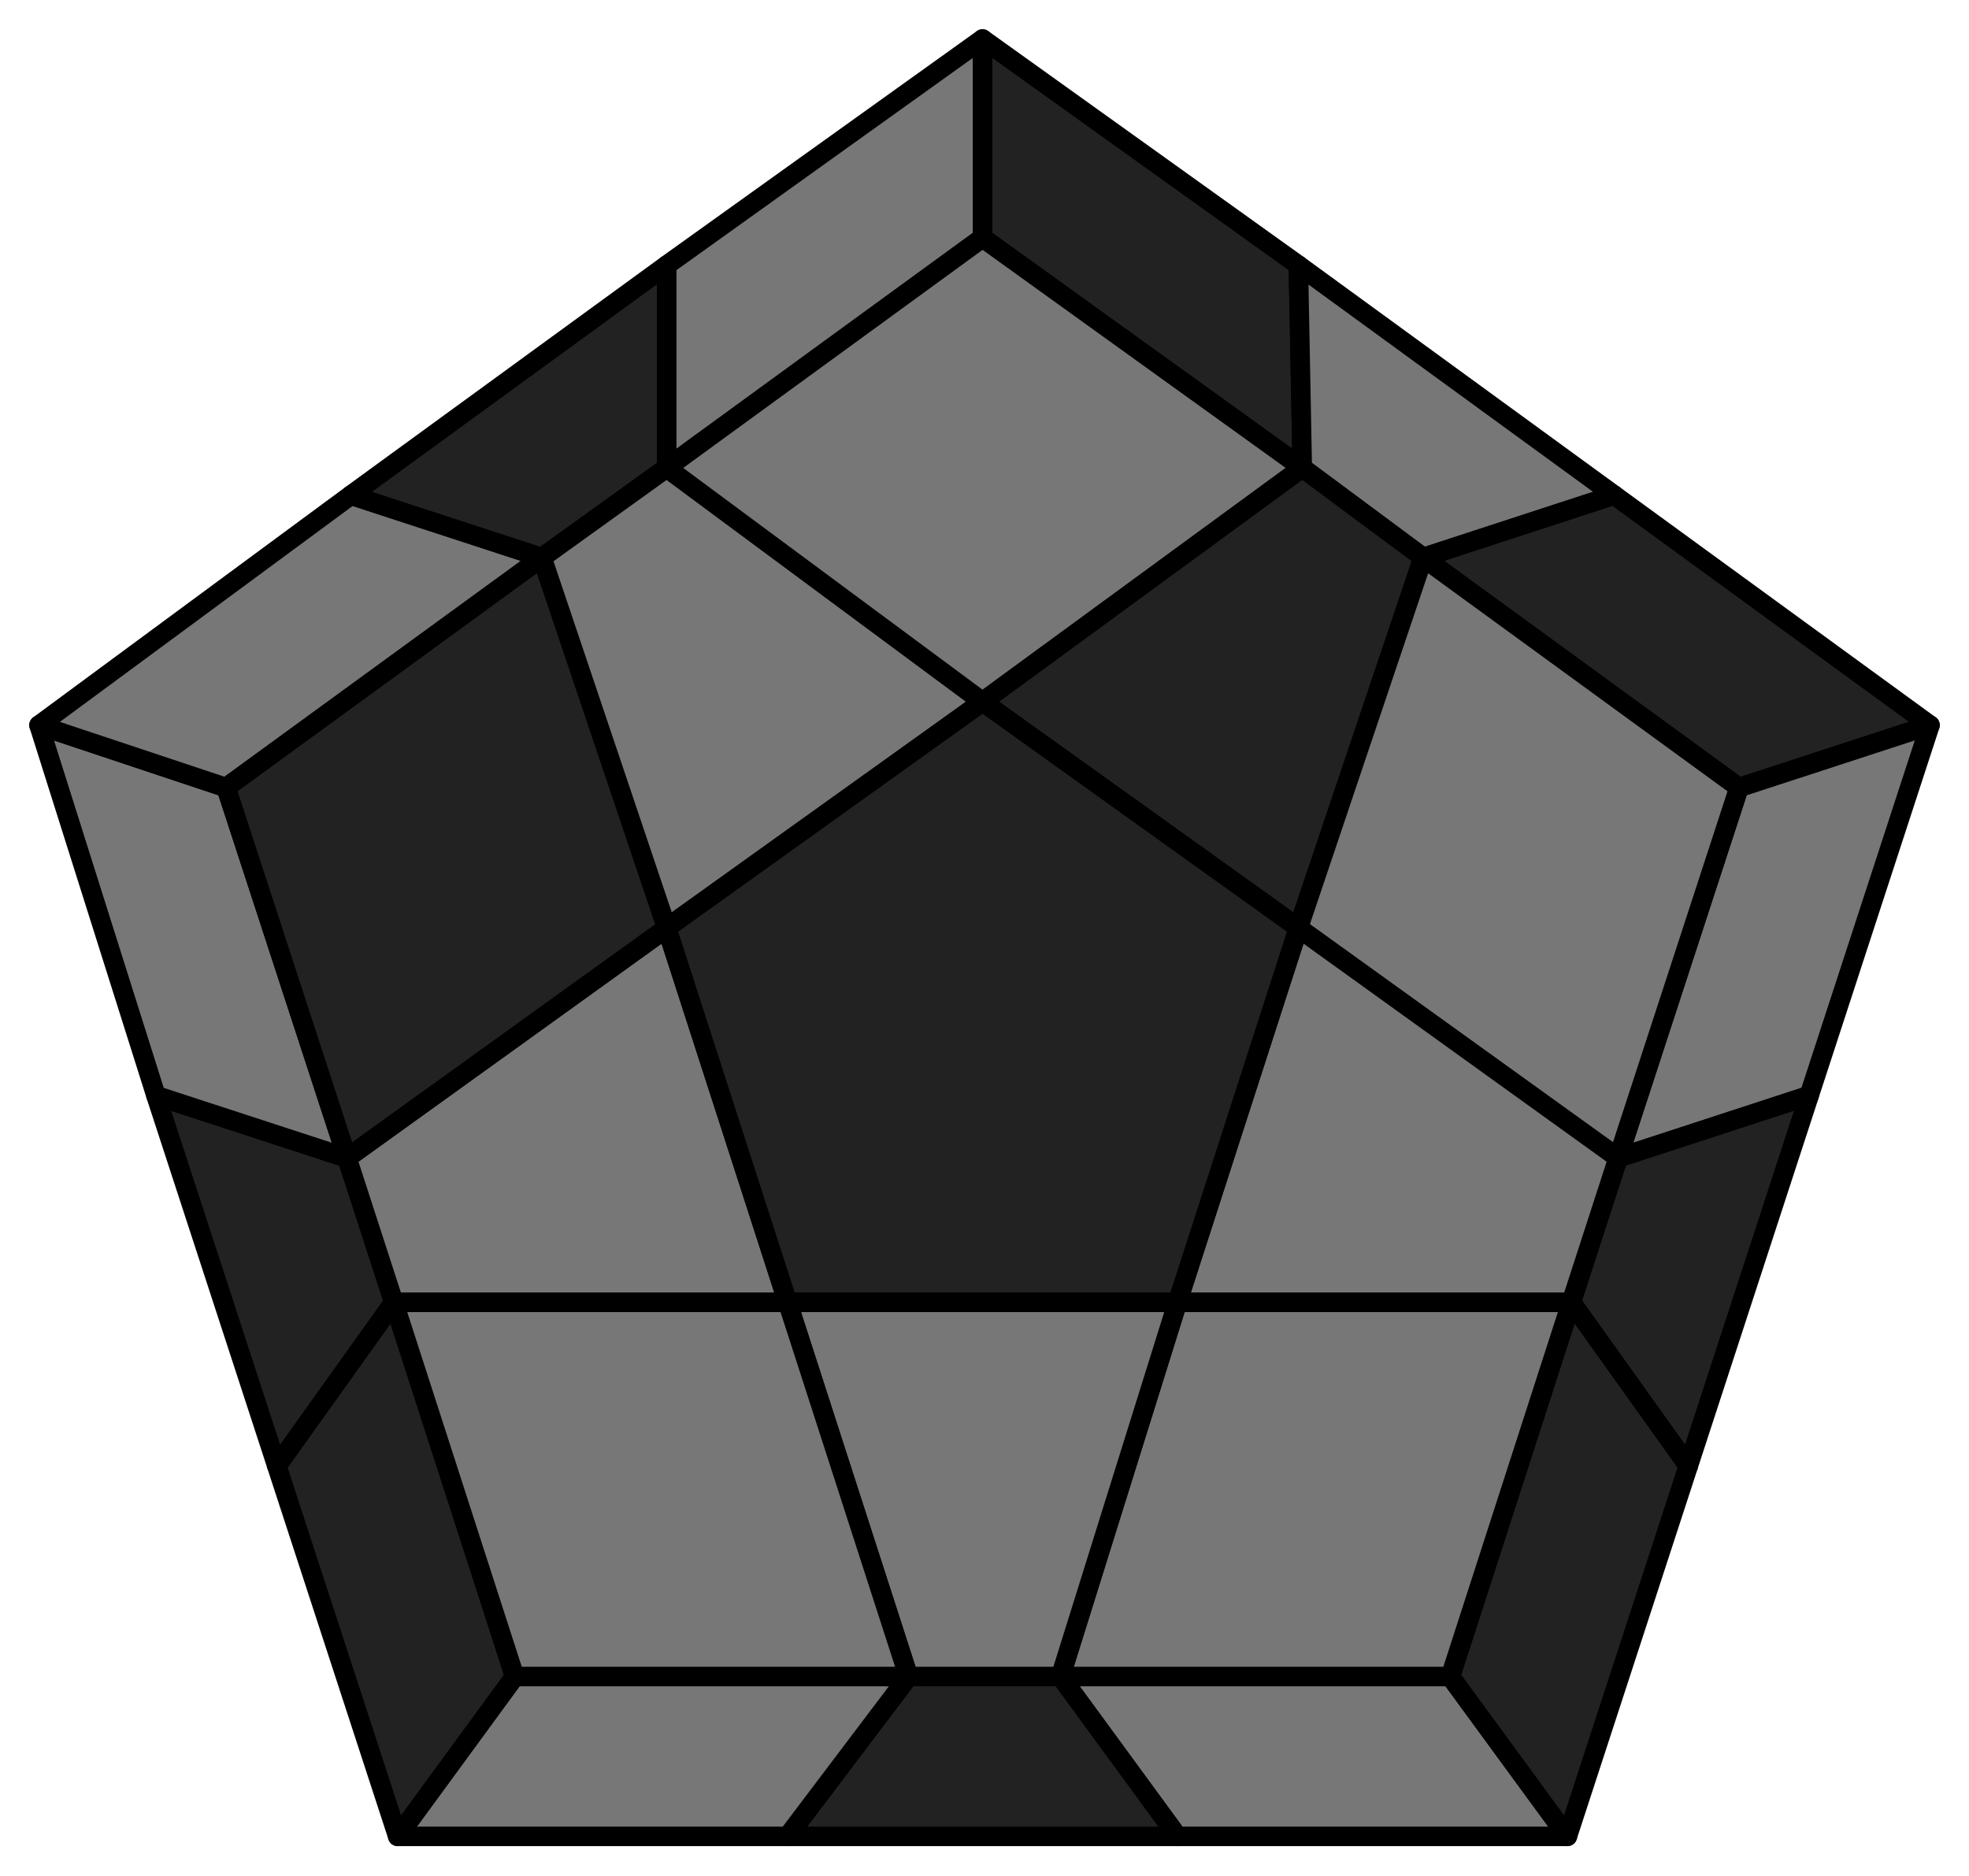
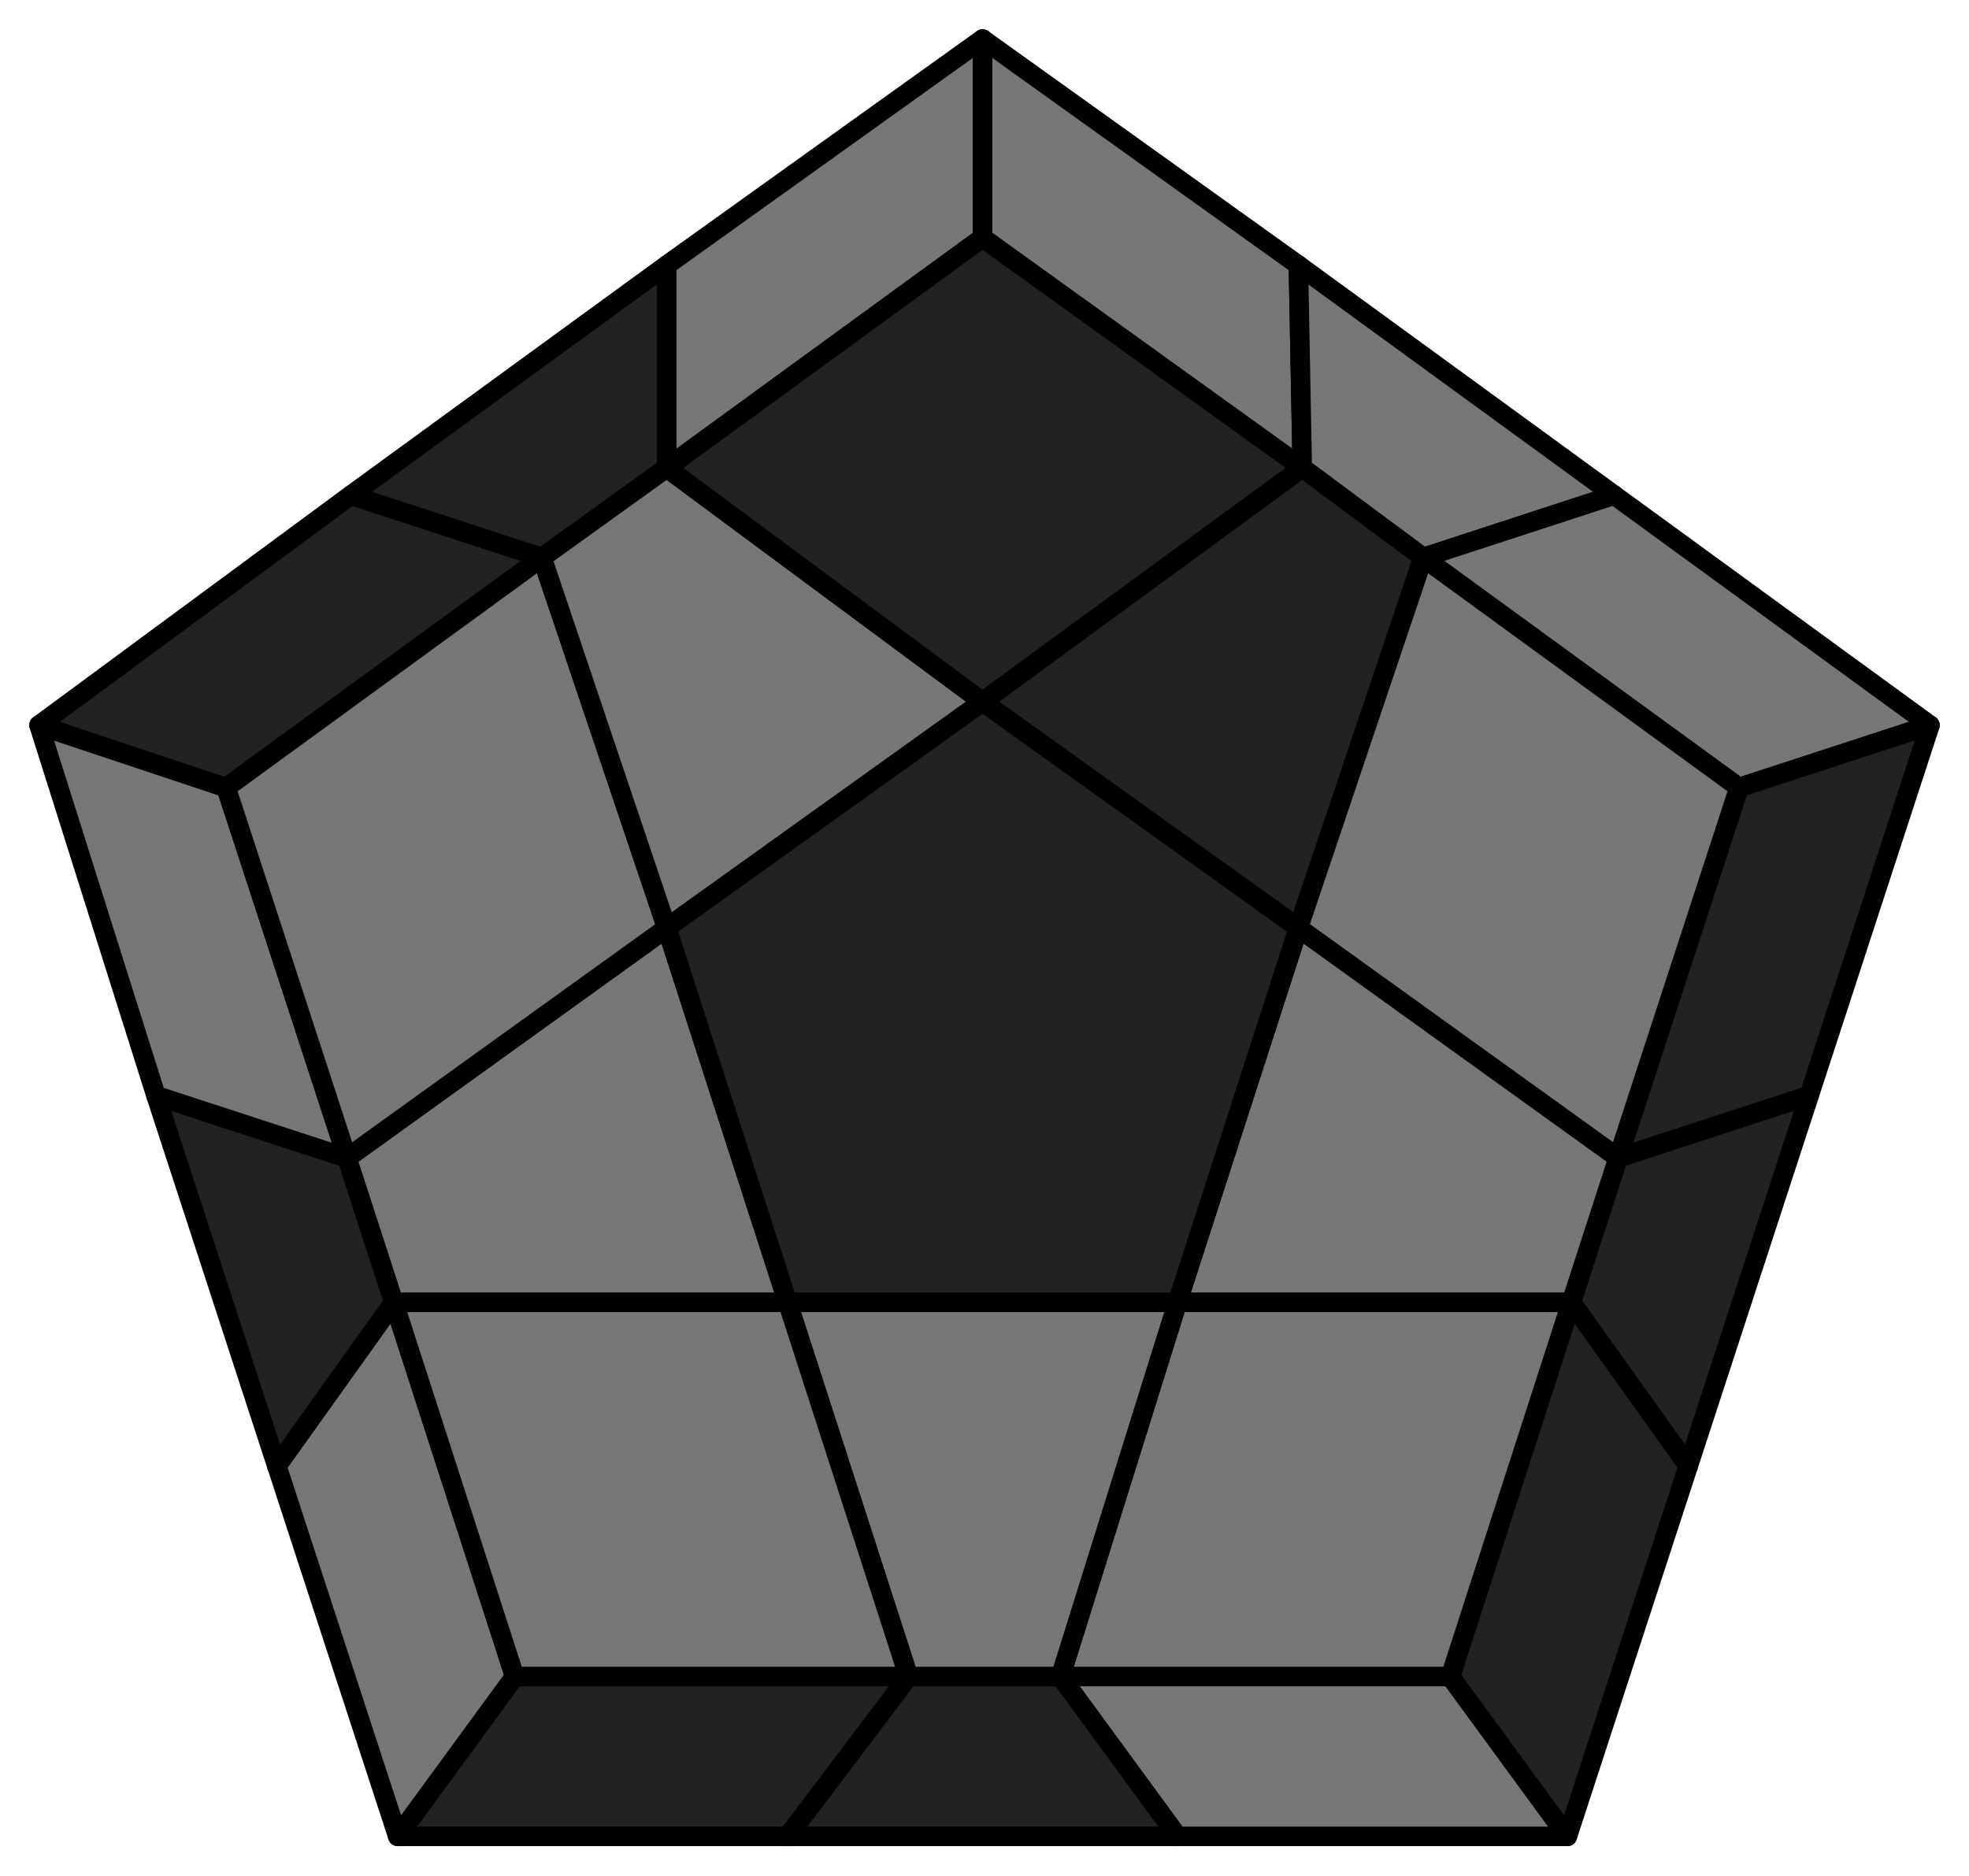
<svg xmlns="http://www.w3.org/2000/svg" id="243" width="505" height="481">
  <style>
polygon { stroke: black; stroke-width: 5px; stroke-linejoin: round;}
.light {fill: #777;}
.dark {fill: #222;}
</style>
  <polygon class="light" points="402 471 302 471 272 430 372 430" />
  <polygon class="dark" points="302 471 202 471 233 430 272 430" />
-   <polygon class="light" points="202 471 102 471 132 430 233 430" />
-   <polygon class="dark" points="102 471 71 376 101 334 132 430" />
+   <polygon class="dark" points="202 471 102 471 132 430 233 430" />
+   <polygon class="light" points="102 471 71 376 101 334 132 430" />
  <polygon class="dark" points="71 376 40 281 89 297 101 334" />
  <polygon class="light" points="40 281 10 186 58 202 89 297" />
-   <polygon class="light" points="10 186 90 127 139 143 58 202" />
+   <polygon class="dark" points="10 186 90 127 139 143 58 202" />
  <polygon class="dark" points="90 127 171 68 171 120 139 143" />
  <polygon class="light" points="171 68 252 10 252 61 171 120" />
-   <polygon class="dark" points="252 10 333 68 334 120 252 61" />
+   <polygon class="light" points="252 10 333 68 334 120 252 61" />
  <polygon class="light" points="333 68 414 127 365 143 334 120" />
-   <polygon class="dark" points="414 127 495 186 446 202 365 143" />
-   <polygon class="light" points="495 186 464 281 415 297 446 202" />
+   <polygon class="light" points="414 127 495 186 446 202 365 143" />
+   <polygon class="dark" points="495 186 464 281 415 297 446 202" />
  <polygon class="dark" points="464 281 433 376 403 334 415 297" />
  <polygon class="dark" points="433 376 402 471 372 430 403 334" />
  <polygon class="light" points="372 430 272 430 302 334 403 334" />
  <polygon class="light" points="272 430 233 430 202 334 302 334" />
  <polygon class="light" points="132 430 101 334 202 334 233 430" />
  <polygon class="light" points="101 334 89 297 171 238 202 334" />
-   <polygon class="dark" points="58 202 139 143 171 238 89 297" />
+   <polygon class="light" points="58 202 139 143 171 238 89 297" />
  <polygon class="light" points="139 143 171 120 252 180 171 238" />
-   <polygon class="light" points="252 61 334 120 252 180 171 120" />
+   <polygon class="dark" points="252 61 334 120 252 180 171 120" />
  <polygon class="dark" points="334 120 365 143 333 238 252 180" />
  <polygon class="light" points="446 202 415 297 333 238 365 143" />
  <polygon class="light" points="415 297 403 334 302 334 333 238" />
  <polygon class="dark" points="302 334 202 334 171 238 252 180 333 238" />
</svg>
